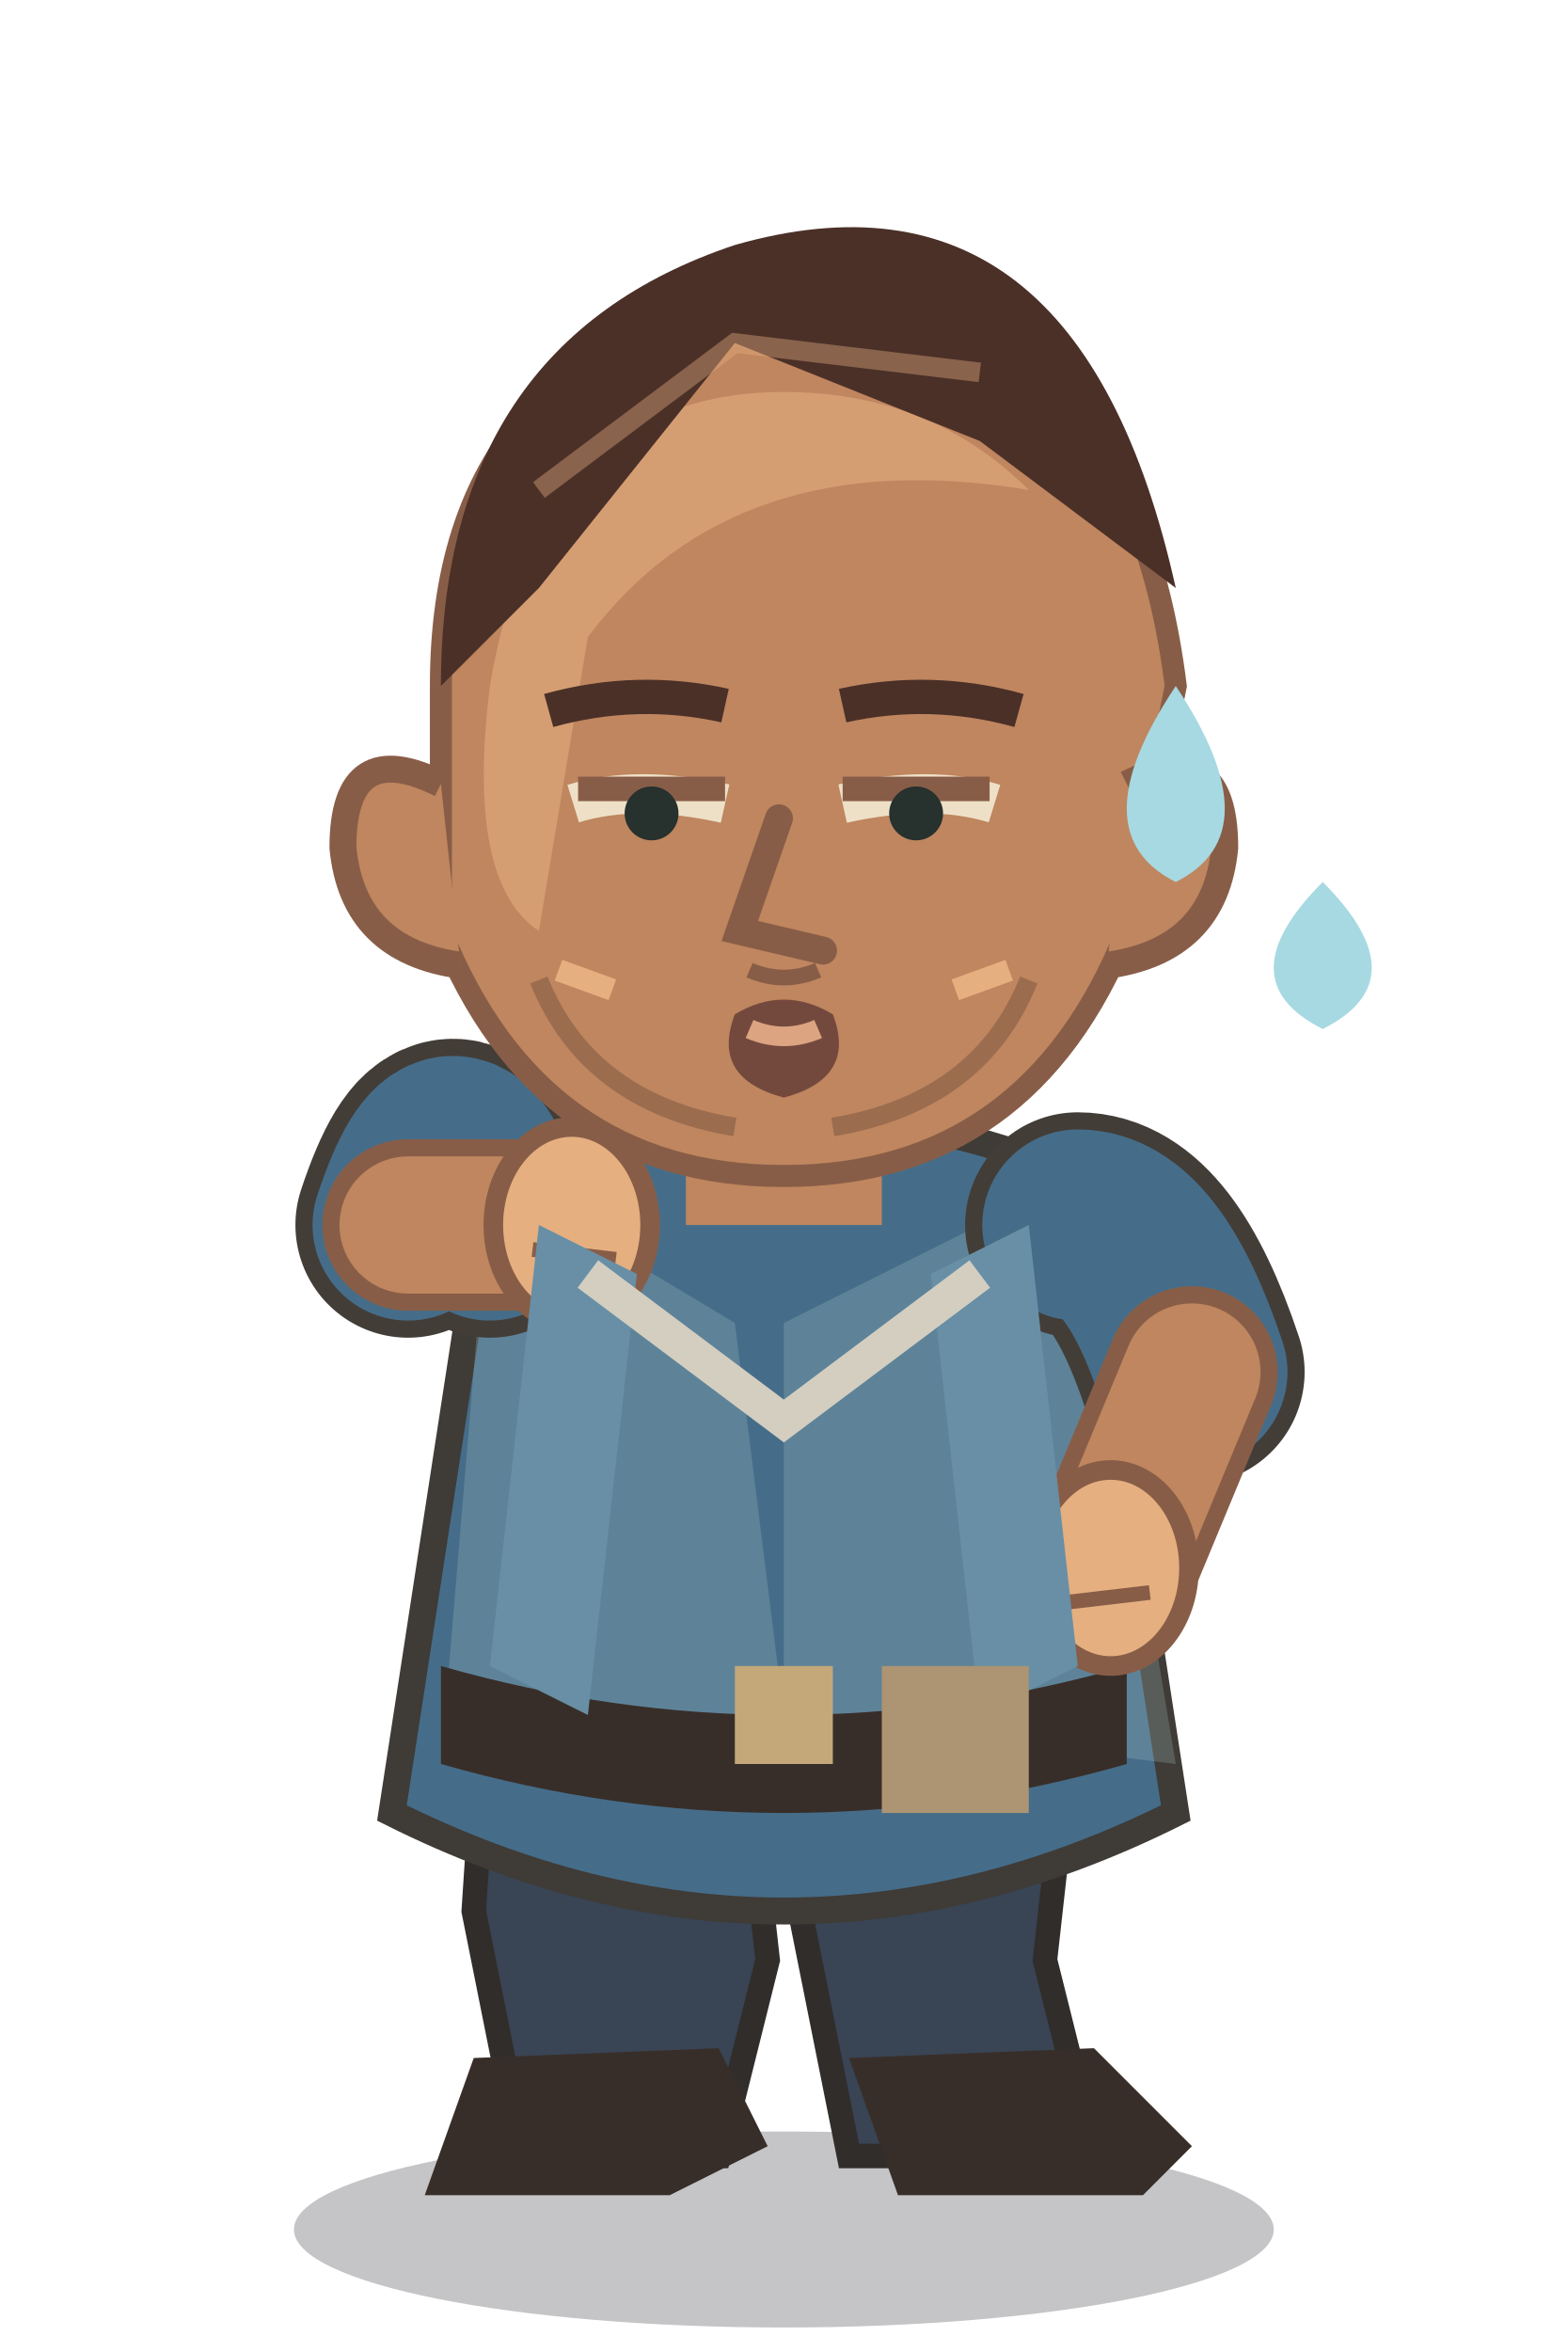
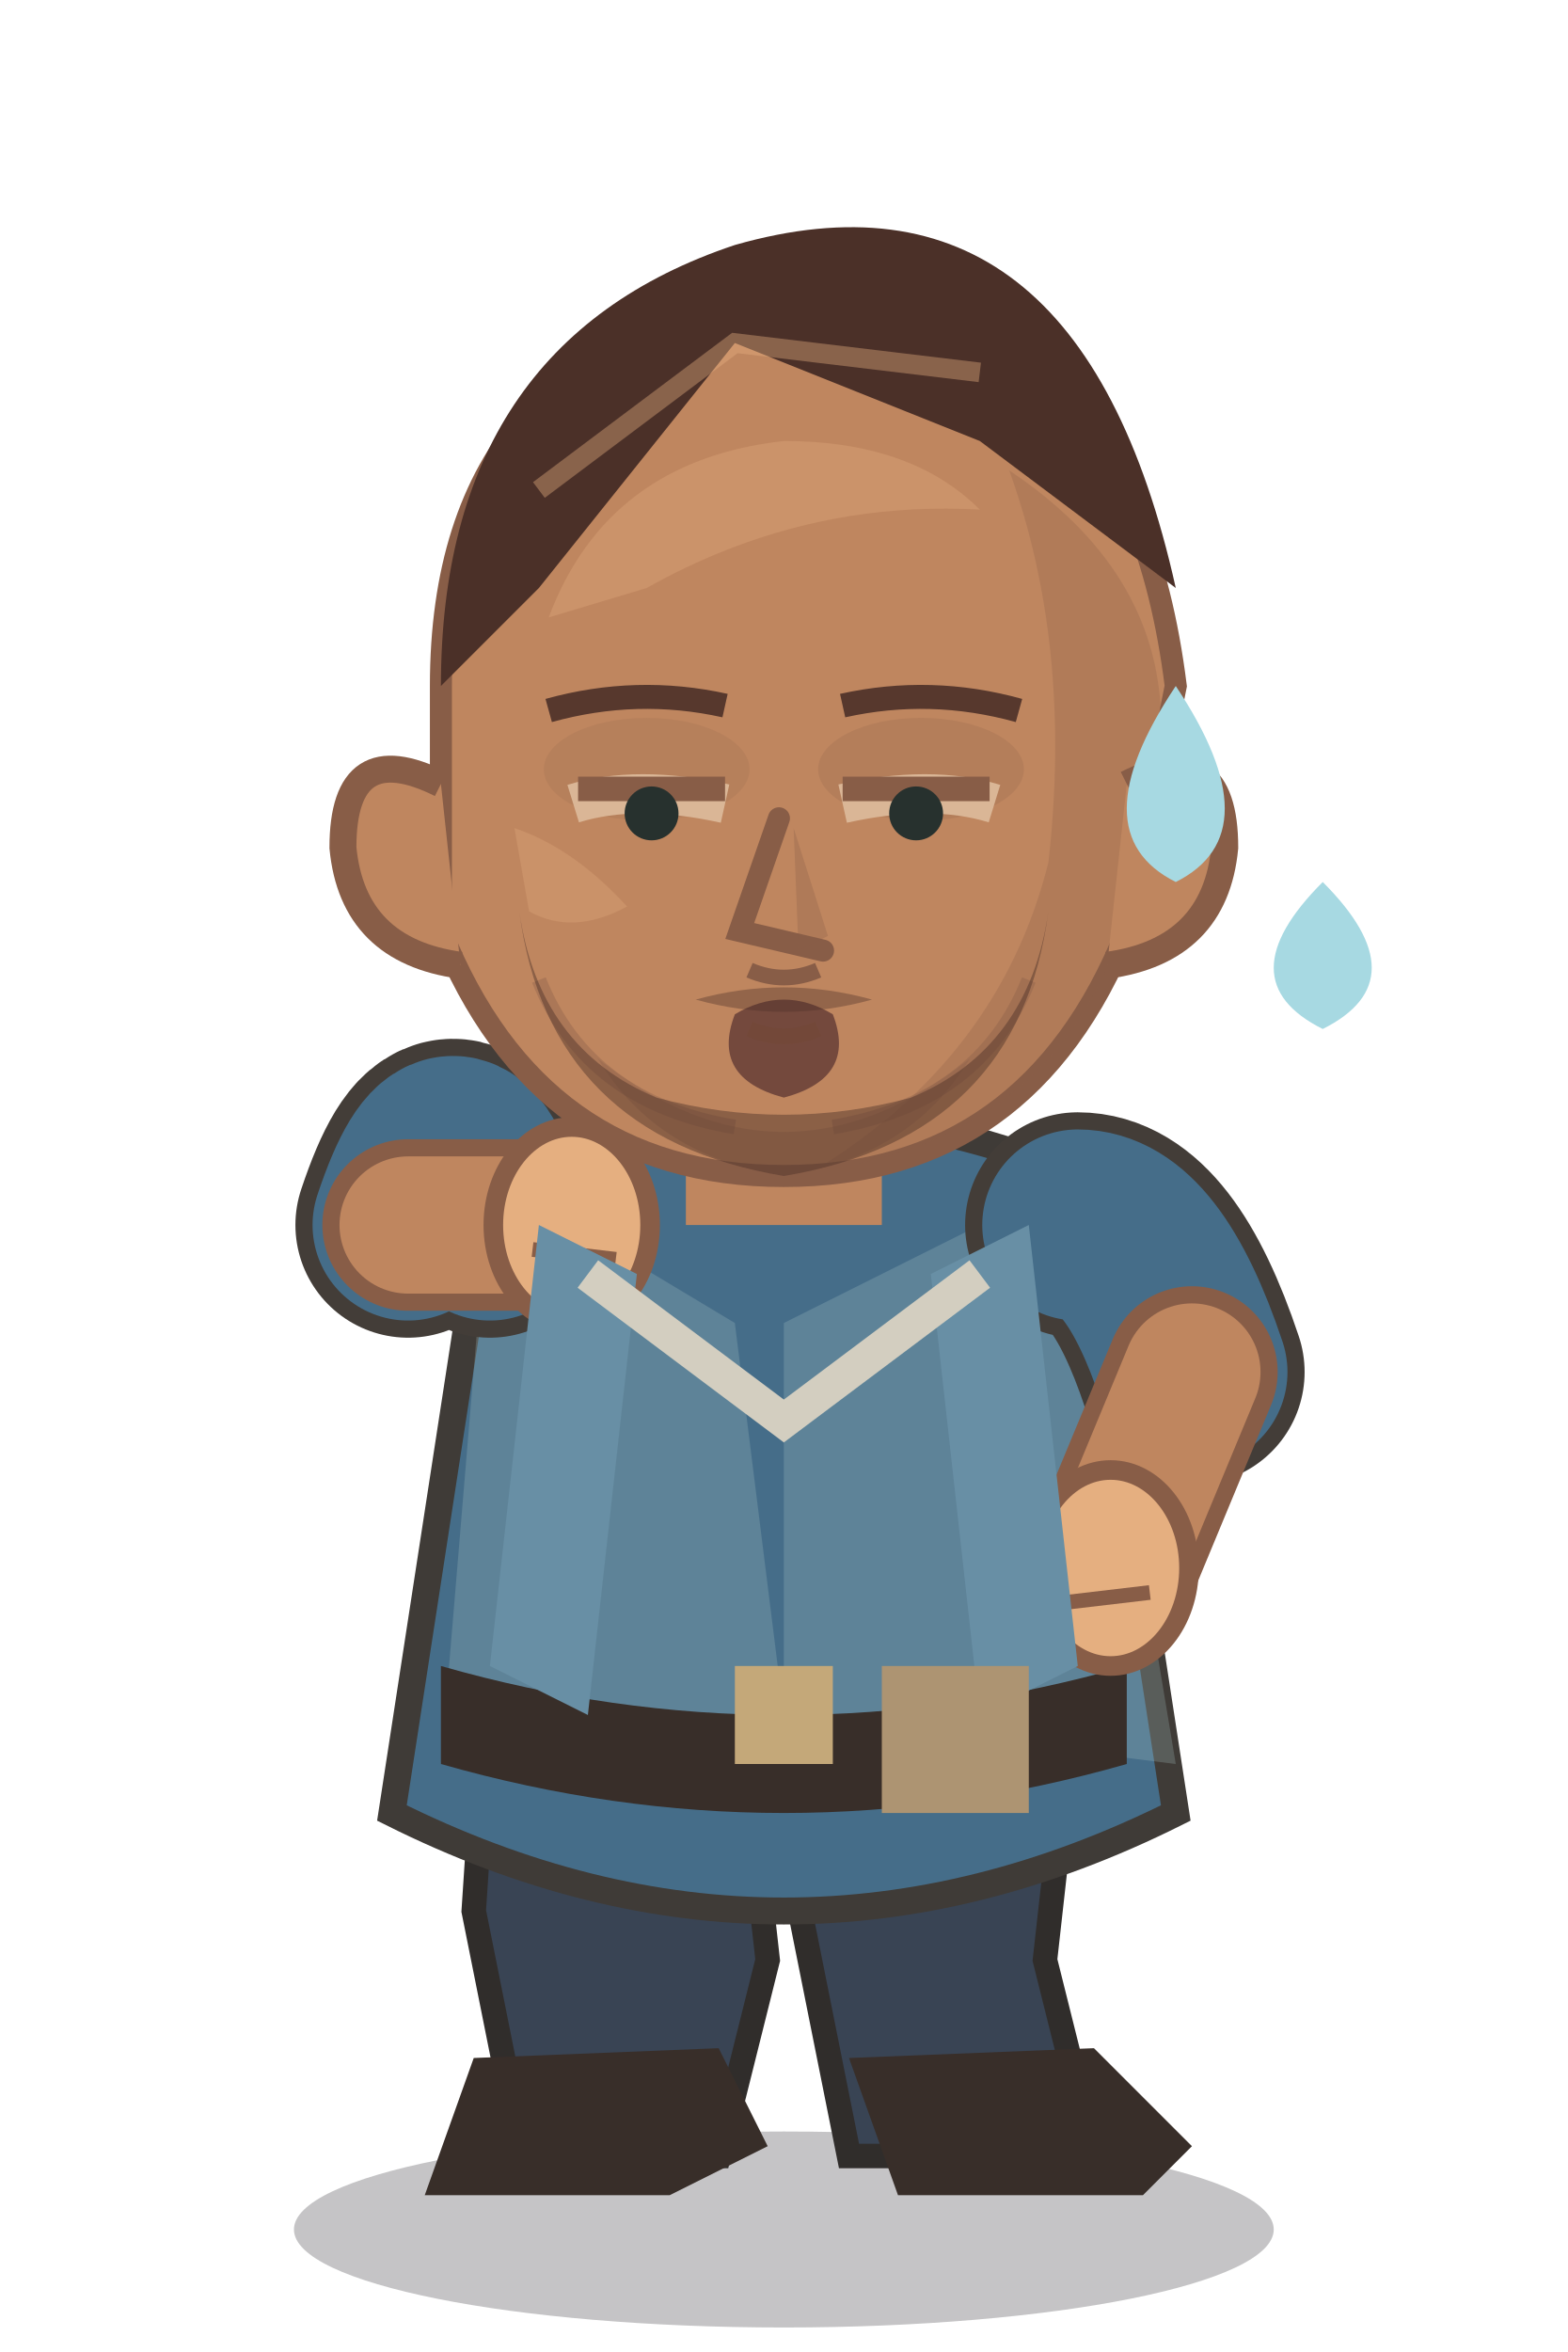
<svg xmlns="http://www.w3.org/2000/svg" width="32" height="48" viewBox="0 0 32 48">
  <g transform="translate( 0  0) rotate( 0  16  37)">
    <ellipse cx=" 16" cy=" 45.5" rx=" 10" ry=" 2" fill="#16151a" opacity=".25" />
    <path d="m 10  34  5  0  0.67  6 -1  4 -4  0 -1 -5Z" fill="#394454" stroke="#302d2b" stroke-width=".5" />
    <path d="m 17  34  5  0  -0.67  6  1  4h -5l -1 -5Z" fill="#394454" stroke="#302d2b" stroke-width=".5" />
    <path d="m 9.67  42  5 -0.2  1  2 -2  1 -5  0Z" fill="#382e29" />
    <path d="m 17.33  42  5 -0.2  2  2 -1  1 -5  0Z" fill="#382e29" />
    <path d="m 10  24q 6 -2.5  12  0l 2  13q -8  4 -16  0Z" fill="#456d89" stroke="#3f3b37" stroke-width=".55" />
    <path d="m 10  24  5  3  1  8 -7  1Zm 6  3  6 -3  2  12 -8 -1Z" fill="#a9c4c4" opacity=".25" />
    <path d="M 9  34q 7  2  14  0v 2q -7  2 -14  0Z" fill="#382e29" />
    <path d="M 15  34h 2v 2h -2Z" fill="#c4a879" />
    <g>
      <path d="M 10  25Q 9.33  22  8.33  25" fill="none" stroke="#433d38" stroke-width="4.6" stroke-linecap="round" />
      <path d="M 10  25Q 9.33  22  8.33  25" fill="none" stroke="#456d89" stroke-width="3.9" stroke-linecap="round" />
      <path d="M 8.33  25Q 10  25  11.67  25" fill="none" stroke="#885d47" stroke-width="3.5" stroke-linecap="round" />
      <path d="M 8.33  25Q 10  25  11.67  25" fill="none" stroke="#bf865f" stroke-width="2.8" stroke-linecap="round" />
      <ellipse cx=" 11.67" cy=" 25" rx=" 1.6" ry=" 2" fill="#e5af80" stroke="#885d47" stroke-width=".4" />
      <path d="m 10.87  25.5  1.7 0.2" stroke="#885d47" stroke-width=".3" />
    </g>
    <g transform="translate( 32  0) scale( -1  1)">
      <path d="M 10  25Q 8.67  25  7.67  28" fill="none" stroke="#433d38" stroke-width="4.6" stroke-linecap="round" />
      <path d="M 10  25Q 8.67  25  7.67  28" fill="none" stroke="#456d89" stroke-width="3.9" stroke-linecap="round" />
      <path d="M 7.67  28Q 8.5  30  9.33  32" fill="none" stroke="#885d47" stroke-width="3.5" stroke-linecap="round" />
      <path d="M 7.67  28Q 8.5  30  9.33  32" fill="none" stroke="#bf865f" stroke-width="2.8" stroke-linecap="round" />
      <ellipse cx=" 9.33" cy=" 32" rx=" 1.6" ry=" 2" fill="#e5af80" stroke="#885d47" stroke-width=".4" />
      <path d="m 8.53  32.5  1.7 0.2" stroke="#885d47" stroke-width=".3" />
    </g>
    <path d="M 14  22h 4v 3h -4Z" fill="#bf865f" />
    <path d="M9 14Q9 7 16 6Q23 6 24 14L23 19Q21 24 16 24Q11 24 9 19Z" fill="#bf865f" stroke="#885d47" stroke-width=".45" />
-     <path d="M10 14Q11 8 16 8Q19 8 21 10Q15 9 12 13L11 19Q9.5 18 10 14Z" fill="#e5af80" opacity=".58" />
+     <path d="M20.6 9.6Q23.6 11.6 23.7 14.6L22.9 19Q21.4 23.3 16.6 23.9Q20.4 21.6 21.4 17.6Q21.9 13.2 20.6 9.6Z" fill="#885d47" opacity=".26" />
+     <path d="M12.2 21.6Q16 24.6 19.8 21.6Q18.6 23.6 16 24Q13.4 23.6 12.2 21.6Z" fill="#885d47" opacity=".3" />
+     <ellipse cx="13.2" cy="15.7" rx="2.1" ry="1.05" fill="#885d47" opacity=".16" />
+     <ellipse cx="18.8" cy="15.7" rx="2.1" ry="1.05" fill="#885d47" opacity=".2" />
+     <path d="M11.2 12.6Q12.4 9.4 16 9Q18.6 9 20 10.4Q16.4 10.2 13.2 12Z" fill="#e5af80" opacity=".32" />
+     <path d="M10.5 16.9Q11.7 17.3 12.8 18.5Q11.7 19.1 10.8 18.6Z" fill="#e5af80" opacity=".28" />
    <path d="M9 16Q7 15 7 17.3Q7.2 19.4 9.4 19.7M23 16Q25 15 25 17.3Q24.8 19.4 22.6 19.7" fill="#bf865f" stroke="#885d47" stroke-width=".55" />
-     <path d="M11 20Q12 22.5 15 23M21 20Q20 22.5 17 23" fill="none" stroke="#885d47" stroke-width=".38" opacity=".65" />
-     <path d="M11.2 14.5Q13 14 14.8 14.4M17.2 14.4Q19 14 20.8 14.5" fill="none" stroke="#4b3028" stroke-width=".7" />
-     <path d="M11.7 16.4Q13 16 14.8 16.4M17.2 16.4Q19 16 20.3 16.4" fill="none" stroke="#eee0c7" stroke-width=".8" />
+     <path d="M11 20Q12 22.5 15 23M21 20Q20 22.5 17 23" fill="none" stroke="#885d47" stroke-width=".3" opacity=".35" />
+     <path d="M11.2 14.5Q13 14 14.8 14.4M17.2 14.4Q19 14 20.8 14.5" fill="none" stroke="#4b3028" stroke-width="0.49" opacity=".9" />
+     <path d="M11.7 16.4Q13 16 14.8 16.4M17.2 16.4Q19 16 20.3 16.4" fill="none" stroke="#dab696" stroke-width=".8" />
    <path d="M11.8 16.1 14.8 16.1M17.2 16.1 20.2 16.1" stroke="#885d47" stroke-width=".5" />
    <circle cx="13.3" cy="16.6" r=".55" fill="#27312e" />
    <circle cx="18.7" cy="16.6" r=".55" fill="#27312e" />
-     <path d="M15.9 16.7 15.1 19 16.8 19.4" fill="none" stroke="#885d47" stroke-width=".57" stroke-linecap="round" />
+     <path d="M15.9 16.7 15.1 19 16.8 19.4" fill="none" stroke="#885d47" stroke-width=".45" stroke-linecap="round" />
+     <path d="M16.2 16.9 16.9 19.1 16.3 19.4Z" fill="#885d47" opacity=".3" />
    <path d="M15.3 19.8Q16 20.1 16.7 19.8" fill="none" stroke="#885d47" stroke-width=".32" />
    <path d="M15 20.7Q16 20.1 17 20.7Q17.5 22 16 22.4Q14.5 22 15 20.7Z" fill="#74493d" />
-     <path d="M15.3 21Q16 21.3 16.7 21" fill="none" stroke="#dda482" stroke-width=".4" />
-     <path d="M11.4 19.8 12.5 20.2M19.5 20.2 20.6 19.8" stroke="#e5af80" stroke-width=".45" />
+     <path d="M15.3 21Q16 21.3 16.7 21" fill="none" stroke="#734839" stroke-width="0.32" />
+     <path d="M10.6 18.6Q11.2 23.2 16 24Q20.8 23.2 21.4 18.6Q21 21.4 18.6 22.4Q16 23.1 13.4 22.4Q11 21.4 10.6 18.6Z" fill="#4b3028" opacity=".45" />
+     <path d="M14.2 20.4Q16 19.9 17.8 20.4Q16 20.9 14.2 20.4Z" fill="#4b3028" opacity=".38" />
    <path d="M 9  14q 0 -7  6 -9  7 -2  9  7l -4 -3 -5 -2 -4  5Z" fill="#4b3028" />
    <path d="m 11  10  4 -3  5  0.6" fill="none" stroke="#e5af80" stroke-width=".4" opacity=".4" />
    <path d="m 11  25  2  1 -1  9 -2 -1m 11 -9 -2  1  1  9  2 -1" fill="#688fa5" />
    <path d="m 12  26  4  3  4 -3" fill="none" stroke="#d3cec0" stroke-width=".7" />
    <path d="M 18  34h 3v 3h -3Z" fill="#ad9472" />
    <path d="M24 14Q26 17 24 18Q22 17 24 14ZM27 18Q29 20 27 21Q25 20 27 18Z" fill="#a7d9e2" />
  </g>
</svg>
